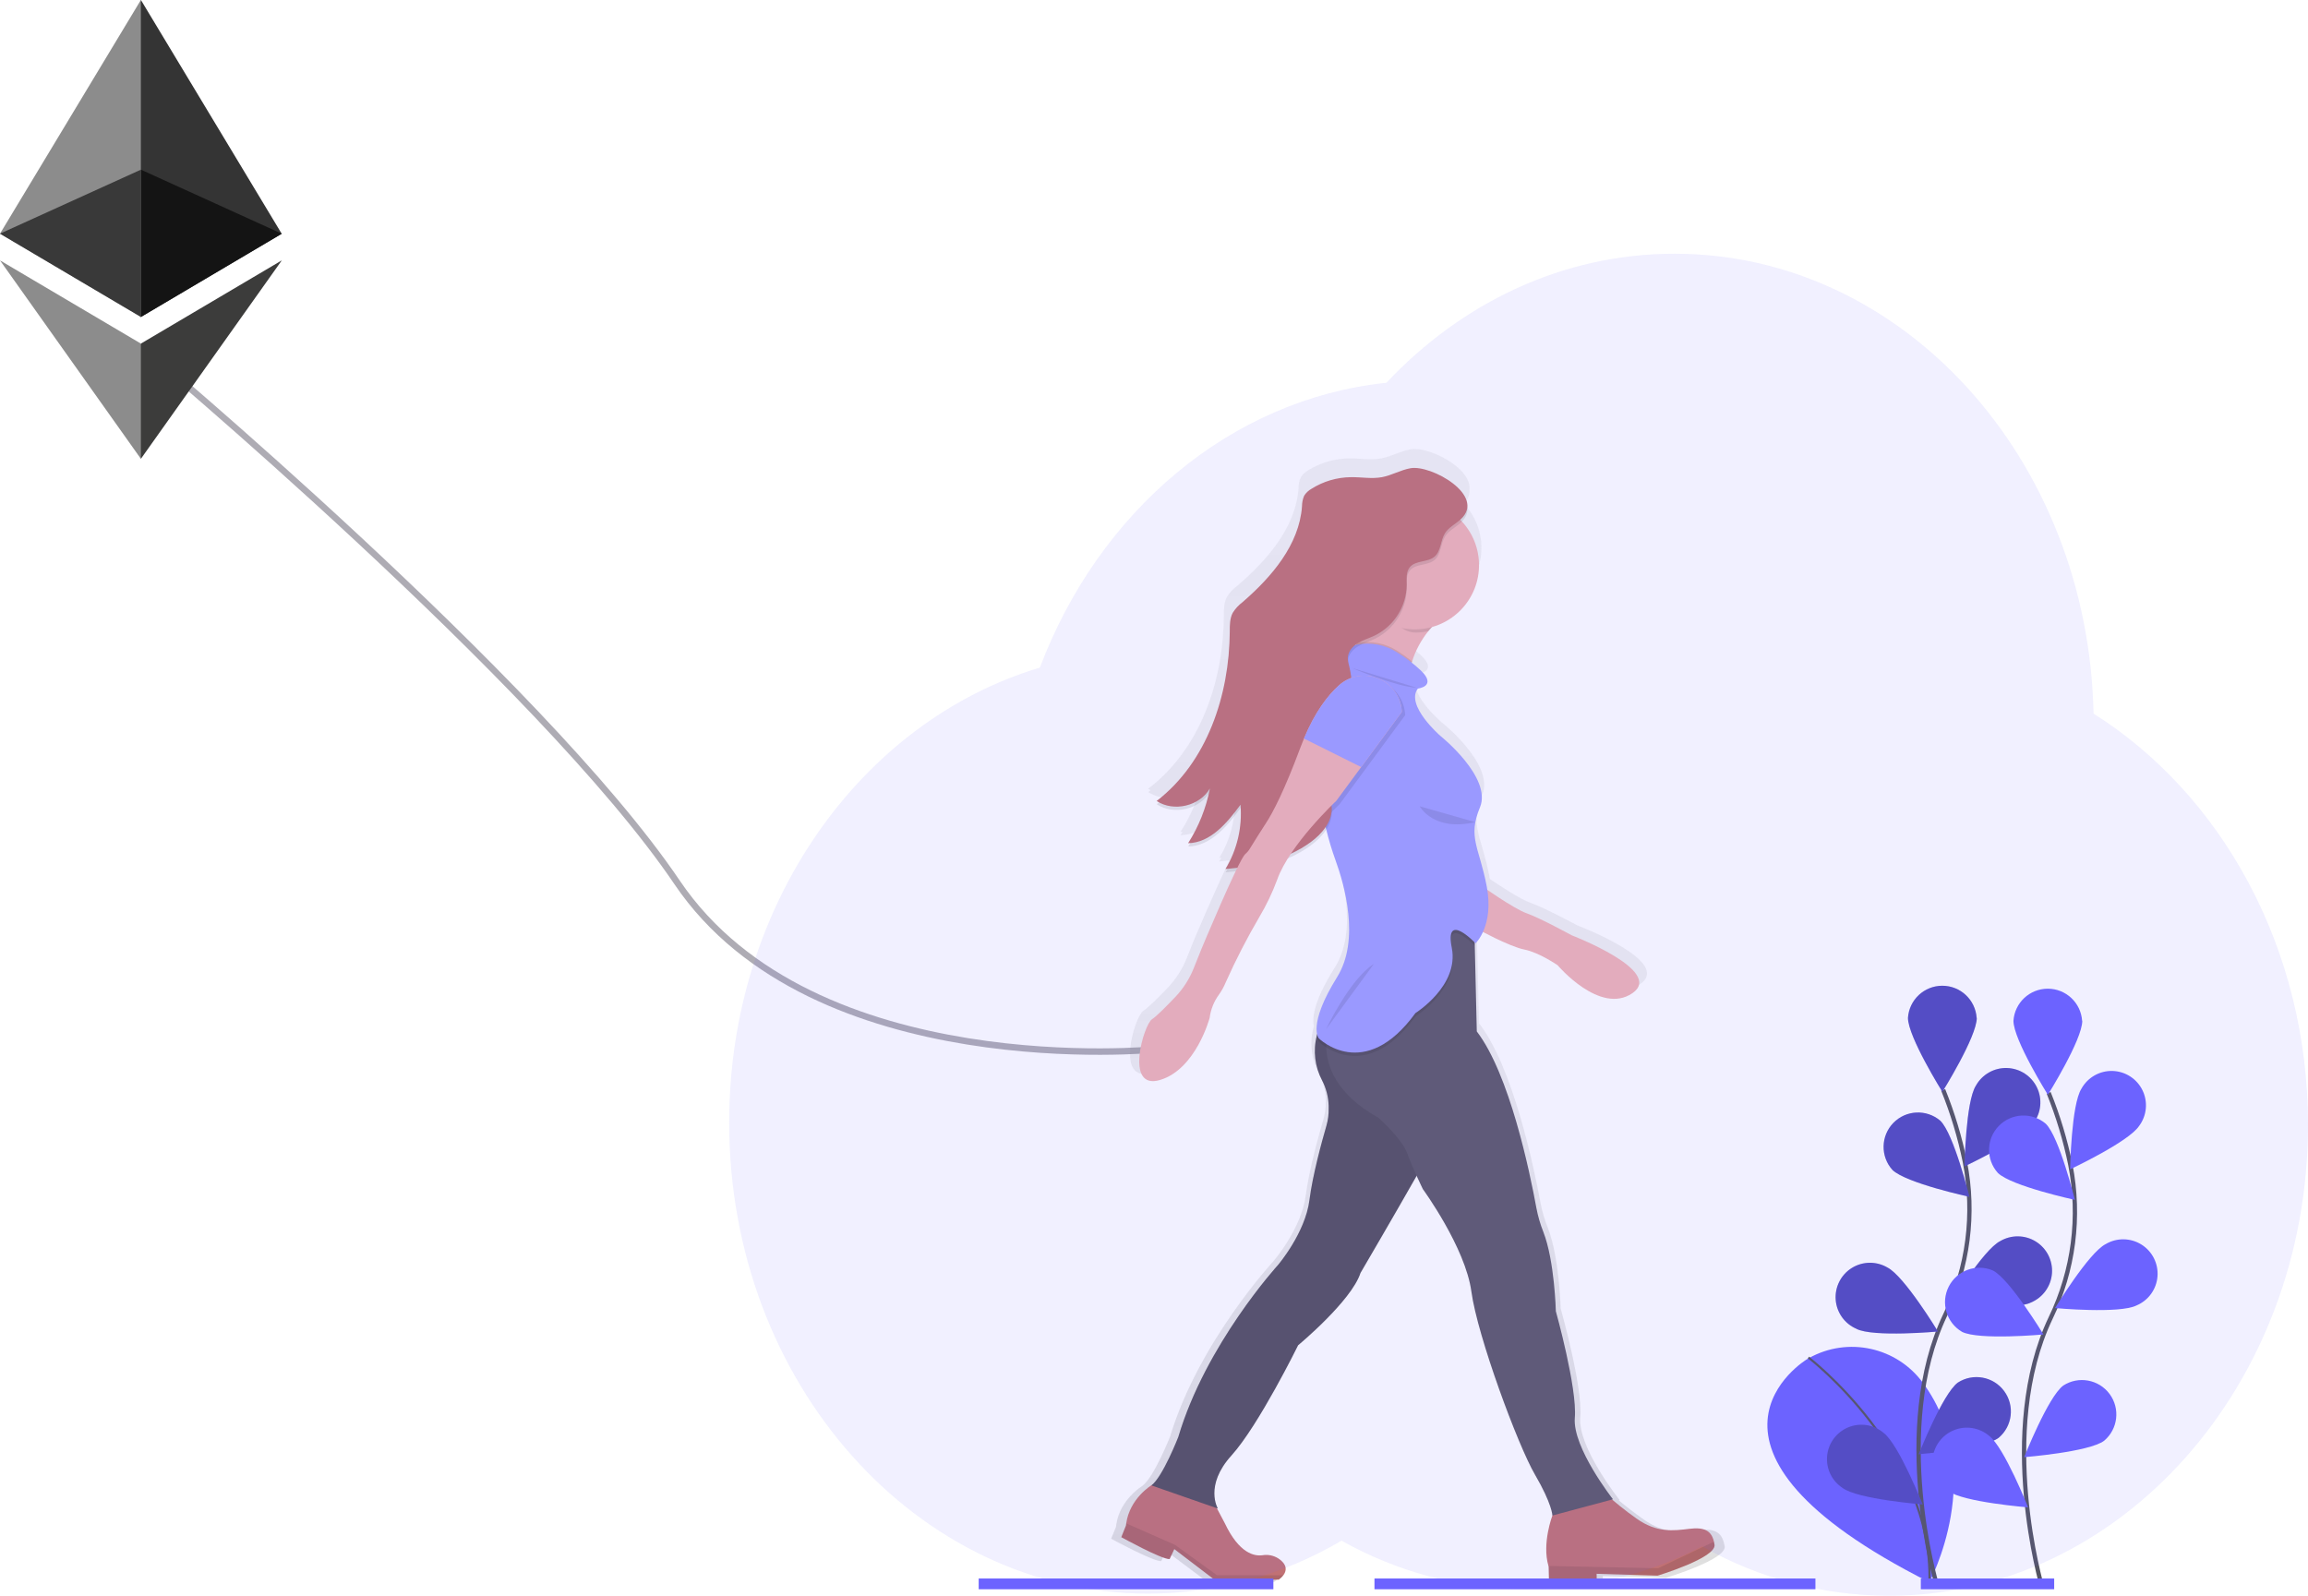
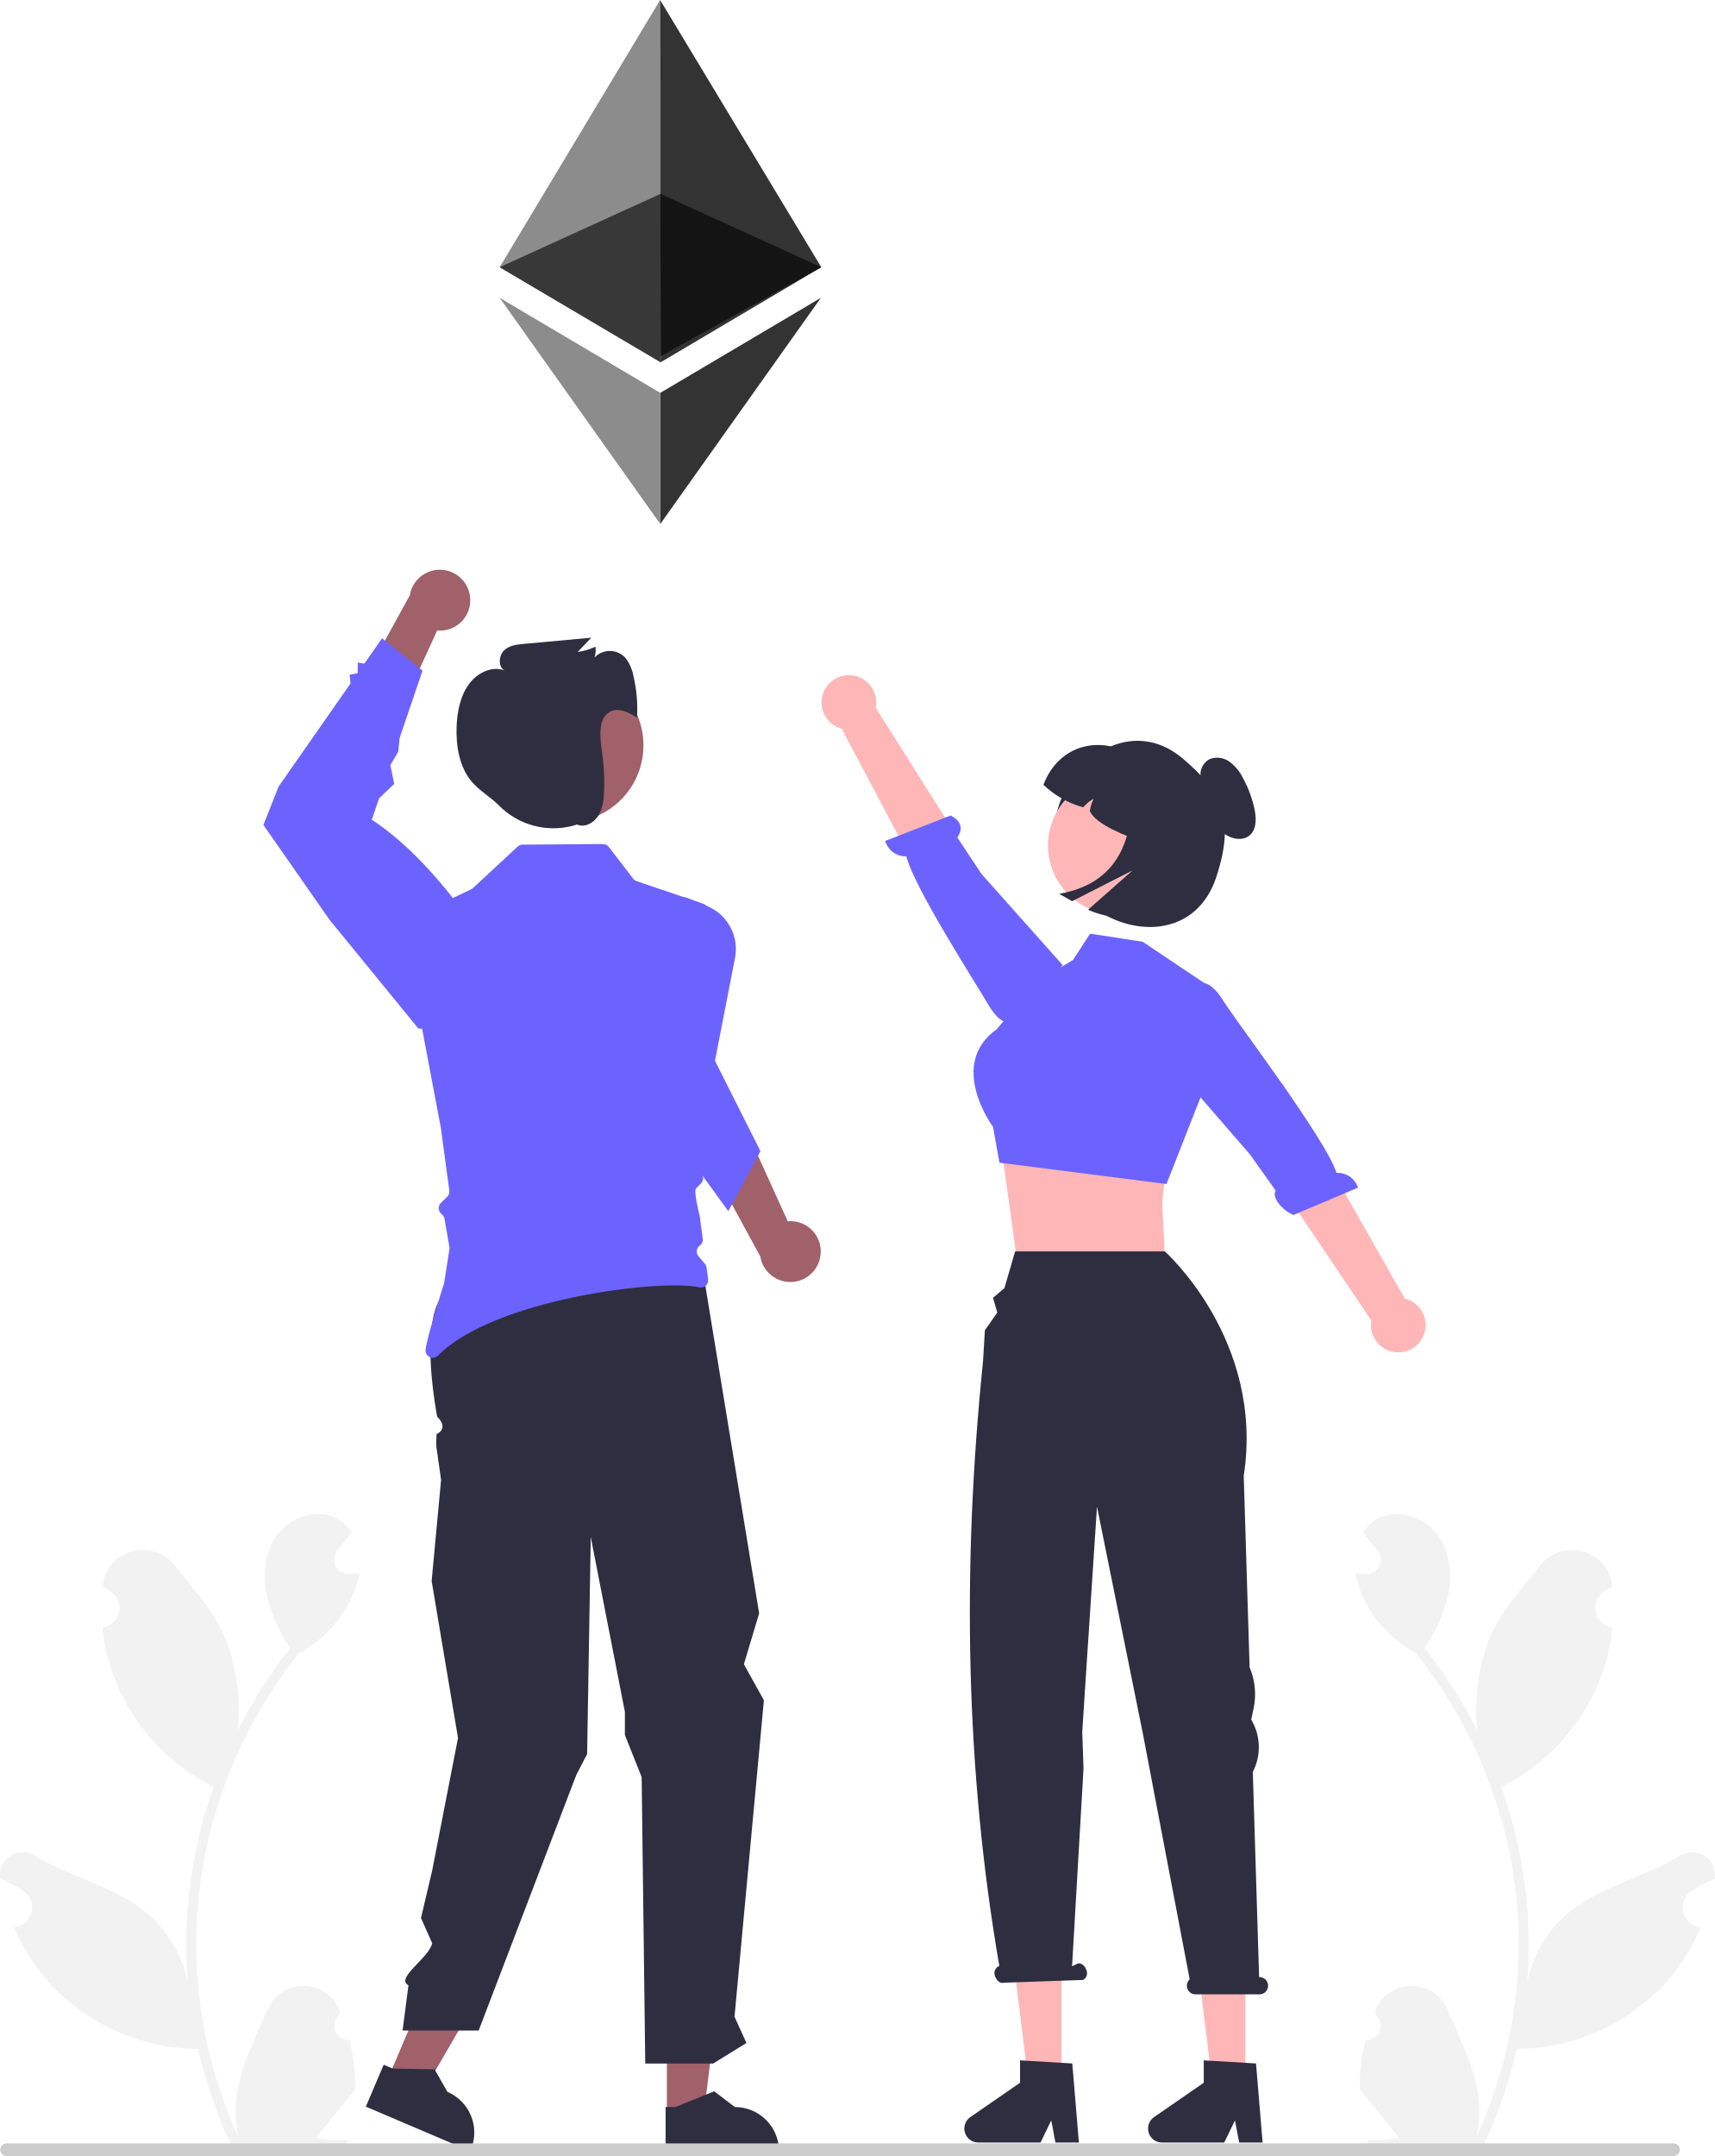
- <svg xmlns="http://www.w3.org/2000/svg" id="b1dfe96f-fe37-4185-8264-ce8c2a4cb4b9" data-name="Layer 1" width="1073" height="741.95" viewBox="0 0 1073 741.95">
-   <defs>
-     <linearGradient id="81c36db9-452d-475d-884d-b278af2ef6e6" x1="717.06" y1="814.6" x2="717.06" y2="285.55" gradientTransform="translate(-12.74 19.35) rotate(-1.34)" gradientUnits="userSpaceOnUse">
-       <stop offset="0" stop-color="gray" stop-opacity="0.25" />
-       <stop offset="0.54" stop-color="gray" stop-opacity="0.12" />
-       <stop offset="1" stop-color="gray" stop-opacity="0.1" />
-     </linearGradient>
-   </defs>
-   <path d="M129.5,240.48S315.09,395.75,378.29,489.31,601,566.95,601,566.95" transform="translate(-63.5 -79.02)" fill="none" stroke="#5d596a" stroke-miterlimit="10" stroke-width="3" opacity="0.5" />
-   <path d="M865,796.59c-1.21-5.16-4.51-7-11.78-6.12-7.9,1-15.79,1.93-25.45-4.87-5.12-3.6-9.1-6.78-11.73-9l.43-.11S796.9,752,798.15,737.9s-9.1-50.52-9.1-50.52-.56-23.79-6-37.6a60.66,60.66,0,0,1-3.3-11.21c-3.22-17.42-12.92-63.47-28.64-83.77l-1-40.59,0-1.56.41.41a18.49,18.49,0,0,0,3.5-5.36c4.61,2.37,14.55,7.28,19.93,8.33,7.16,1.39,16,7.43,16,7.43s20.35,23.72,35.94,13.21-29.15-27.42-29.15-27.42-15.24-8.23-21.62-10.42c-4.52-1.55-13.91-7.68-19-11.13q-.13-.83-.3-1.69c-2.94-15.22-7.24-21-5.46-30.39a34.56,34.56,0,0,1,2.21-7c6-14.19-19-33.9-19-33.9s-17-14.43-10.82-22.38c0,0,9.48-1,1.38-8.62-1.39-1.31-2.83-2.52-4.26-3.64.06-.21.12-.41.19-.62a44,44,0,0,1,7.78-14.3c.54-.67,1.12-1.33,1.73-2a30.53,30.53,0,0,0,22.67-30.06,30.06,30.06,0,0,0-8.18-19.92,8,8,0,0,0,2.6-6.82c.82-9.9-19.05-19.9-27.35-18.44-4.73.83-9,3.38-13.74,4.25-4.91.9-10-.08-15,0a36.48,36.48,0,0,0-18.89,5.52A9.62,9.62,0,0,0,668.2,301a12.52,12.52,0,0,0-1,5.14c-1.4,18.21-14.58,33.36-28.58,45.33a18.9,18.9,0,0,0-4.74,5.15c-1.42,2.68-1.39,5.85-1.41,8.87-.22,30.18-10.92,61.88-35.2,80.28.38.24.76.47,1.16.68-.37.29-.74.6-1.12.88,7.89,5.13,19.75,2.63,25-5a73.9,73.9,0,0,1-10,23.49l1-.05c-.33.54-.65,1.08-1,1.61,10.82-.23,18.79-9.66,25.2-18.26.07.83.12,1.67.15,2.5A50.39,50.39,0,0,1,630.33,478l1-.09q-.47.84-1,1.66,2.39-.2,4.78-.49c-6.38,13-16.39,36.7-16.39,36.7L615,525a42.37,42.37,0,0,1-8.63,13.31c-4.05,4.23-9.16,9.37-11.35,10.74-3.9,2.43-13.46,33.88,3.84,28.79s23.86-29.44,23.86-29.44a23.59,23.59,0,0,1,4.49-11,29.5,29.5,0,0,0,3.28-5.89,314.81,314.81,0,0,1,16.11-30.85,107.61,107.61,0,0,0,8.63-17.78,52.4,52.4,0,0,1,5.09-10,56.25,56.25,0,0,0,11-6.13,29.33,29.33,0,0,0,7.43-7.5,141.18,141.18,0,0,0,4.47,14.53c4.2,11.36,11.87,37.66.76,55.25-10.19,16.14-10.41,23.95-9.65,27.17,0,.17-.1.34-.15.52a29.21,29.21,0,0,0,2.55,21.42,27.47,27.47,0,0,1,3.13,11.91l0,1.19a26.63,26.63,0,0,1-1.08,8.14c-2.17,7.36-6.69,23.58-8.2,35.33-2,15.66-15.11,30.79-15.11,30.79s-34.75,37.5-48,81.52c0,0-7.47,18.91-12.92,22.94,0,0-10.37,6.17-12.1,18,0,.32-.09.64-.12,1l-2.25,5.52S599.4,805,603.36,804.9l2.26-4.74,20.15,15.14,30.07-.7a9.49,9.49,0,0,0,2.17-2c1.44-1.88,2.29-4.82-2.27-7.88a10.93,10.93,0,0,0-7.66-1.61c-3.87.57-11.27-.72-18.2-15.19l-3.82-7.12.49.17s-6.59-10.77,6.54-25.13,32-52.26,32-52.26,25.64-20.89,30.08-34.27c0,0,17.1-28.87,27-46,1.65,3.58,3,6.29,3,6.29s20.44,27.62,23.31,48.63S770.74,751,779,764.88s8.37,19.32,8.37,19.32-5.12,13.12-1.91,23.9l.1.34.15,6.24,23,.24-.07-3.12,29.32.87s28.31-8.47,27.37-14.69Q865.16,797.25,865,796.59Z" transform="translate(-63.5 -79.02)" fill="url(#81c36db9-452d-475d-884d-b278af2ef6e6)" />
-   <path d="M737.08,363.61a46,46,0,0,0-9.56,8.9,43.36,43.36,0,0,0-7.52,14,38.63,38.63,0,0,0-2,12.74l-14.85-12.67-19,4.28A60,60,0,0,0,694.32,378a64.36,64.36,0,0,0,6-13.47,49.88,49.88,0,0,0,2.09-9.34S757.43,349.35,737.08,363.61Z" transform="translate(-63.5 -79.02)" fill="#efb4b6" />
-   <path d="M660.12,811.48a9.22,9.22,0,0,1-2.1,2l-29.09.68L609.44,799.3l-2.19,4.65c-3.83.09-22.45-10.2-22.45-10.2l2.17-5.41c0-.32.07-.64.12-1,1.67-11.66,11.7-17.7,11.7-17.7l3.79-1.62,23.11,5.59,7.21,13.62c6.71,14.2,13.86,15.47,17.61,14.91a10.45,10.45,0,0,1,7.41,1.58C662.34,806.75,661.51,809.64,660.12,811.48Z" transform="translate(-63.5 -79.02)" fill="#c17174" />
-   <path d="M860.59,797.24c.91,6.11-26.47,14.41-26.47,14.41l-28.36-.87.07,3.06-22.21-.25-.14-6.12-.1-.33c-3.1-10.58,1.84-23.45,1.84-23.45l2.21-3.88,22.05-6.64a148.35,148.35,0,0,0,14.83,11.91c9.35,6.67,17,5.73,24.62,4.78,7-.87,10.23.95,11.4,6Q860.48,796.52,860.59,797.24Z" transform="translate(-63.5 -79.02)" fill="#c17174" />
-   <path d="M728.41,614.24c-.73,1.56-3.13,5.89-6.32,11.52C712.57,642.58,696,670.9,696,670.9,691.75,684,667,704.52,667,704.52s-18.27,37.19-31,51.27-6.31,24.65-6.31,24.65l-30.89-10.76c5.27-4,12.49-22.5,12.49-22.5,12.77-43.19,46.37-80,46.37-80s12.67-14.85,14.61-30.21c1.45-11.53,5.82-27.44,7.92-34.66a26.48,26.48,0,0,0,1-8l0-1.17a27.27,27.27,0,0,0-3-11.68,29,29,0,0,1-2.48-21,24.18,24.18,0,0,1,3-7.1l7.55-2.2L713,543.38s1.65,5.81,3.88,14.12C722.05,576.89,730.45,609.9,728.41,614.24Z" transform="translate(-63.5 -79.02)" fill="#5d596a" />
-   <path d="M728.41,614.24c-.73,1.56-3.13,5.89-6.32,11.52C712.57,642.58,696,670.9,696,670.9,691.75,684,667,704.52,667,704.52s-18.27,37.19-31,51.27-6.31,24.65-6.31,24.65l-30.89-10.76c5.27-4,12.49-22.5,12.49-22.5,12.77-43.19,46.37-80,46.37-80s12.67-14.85,14.61-30.21c1.45-11.53,5.82-27.44,7.92-34.66a26.48,26.48,0,0,0,1-8l0-1.17a27.27,27.27,0,0,0-3-11.68,29,29,0,0,1-2.48-21,24.18,24.18,0,0,1,3-7.1l7.55-2.2L713,543.38s1.65,5.81,3.88,14.12C722.05,576.89,730.45,609.9,728.41,614.24Z" transform="translate(-63.5 -79.02)" opacity="0.1" />
-   <path d="M813.38,776.14l-28.16,7.55s-.13-5.36-8.1-19-26.78-64.47-29.56-85.08S725,631.93,725,631.93s-1.3-2.66-2.9-6.17c-1.48-3.25-3.2-7.22-4.38-10.5-2.46-6.83-13.41-16.53-13.41-16.53-20-11.12-24-24.43-24.23-32.76a23.54,23.54,0,0,1,1.07-8.05l5.14-6.74L696,538.42l32.87-35.23,20,4.13,1.2,51.28c15.21,19.92,24.61,65.1,27.73,82.2a60.2,60.2,0,0,0,3.2,11c5.27,13.55,5.82,36.89,5.82,36.89s10,35.76,8.82,49.57S813.38,776.14,813.38,776.14Z" transform="translate(-63.5 -79.02)" fill="#5d596a" />
-   <path d="M751.54,490.4s15.58,11.12,21.75,13.28,20.92,10.23,20.92,10.23,43.28,16.6,28.2,26.91-34.77-13-34.77-13-8.56-5.93-15.49-7.3-21.66-9.45-21.66-9.45Z" transform="translate(-63.5 -79.02)" fill="#efb4b6" />
-   <path d="M737.08,363.61a46,46,0,0,0-9.56,8.9,30,30,0,0,1-5.53.64c-8.42.2-12.78-9-18.34-14.5,1.75-5.56-1.23-3.42-1.23-3.42S757.43,349.35,737.08,363.61Z" transform="translate(-63.5 -79.02)" opacity="0.1" />
-   <circle cx="721.26" cy="341.77" r="29.86" transform="translate(-71.31 -62.04) rotate(-1.34)" fill="#efb4b6" />
-   <path d="M718,399.29l-14.85-12.67-19,4.28A60,60,0,0,0,694.32,378l.13,0a25.56,25.56,0,0,1,18.49,3.53,75.69,75.69,0,0,1,7.06,5A38.63,38.63,0,0,0,718,399.29Z" transform="translate(-63.5 -79.02)" opacity="0.1" />
-   <path d="M748.87,507.31l.27,11.45c-2.31-2.31-13.79-13.22-10.66,2.58,3.47,17.53-16.9,30.26-16.9,30.26a73,73,0,0,1-4.74,5.89C700.68,575.4,686.36,570,680.07,566a21.75,21.75,0,0,1-3.4-2.59,5.43,5.43,0,0,1-1-2.9,24.18,24.18,0,0,1,3-7.1l7.55-2.2L696,538.42l32.87-35.23Z" transform="translate(-63.5 -79.02)" opacity="0.1" />
-   <path d="M749.5,517.63s-14.53-15.36-11.05,2.17-16.9,30.26-16.9,30.26c-23.74,32.72-44.91,11.77-44.91,11.77s-5.5-6,8.52-28.54c10.74-17.26,3.32-43.06-.75-54.21A140.5,140.5,0,0,1,680,464.38l-1-4L676.68,451a100.58,100.58,0,0,1-2.5-33.43,95.92,95.92,0,0,1,4.66-22c1.54-4.56,3.27-8.48,5.13-10.82a17.37,17.37,0,0,1,10.49-6A25.52,25.52,0,0,1,713,382.32a69.39,69.39,0,0,1,11,8.4c7.83,7.47-1.33,8.46-1.33,8.46-5.94,7.8,10.47,22,10.47,22s24.19,19.34,18.39,33.27-.33,18.39,3.16,36.69S749.5,517.63,749.5,517.63Z" transform="translate(-63.5 -79.02)" fill="#9f9eff" />
-   <path d="M719.28,298.26c-4.58.82-8.72,3.31-13.29,4.16-4.75.88-9.63-.08-14.47,0a34.9,34.9,0,0,0-18.27,5.41,9.35,9.35,0,0,0-3.4,3.22,12.43,12.43,0,0,0-1,5c-1.35,17.87-14.09,32.73-27.63,44.46a18.43,18.43,0,0,0-4.59,5c-1.38,2.63-1.34,5.74-1.36,8.71-.2,29.61-10.54,60.71-34,78.76,7.92,5.23,20,2.39,24.76-5.82a73,73,0,0,1-10.14,25.46c10.46-.22,18.17-9.48,24.37-17.91a49.89,49.89,0,0,1-7,29.92c14-1.21,28.3-4.23,39.62-12.51,5.18-3.79,9.89-9.31,9.78-15.73-.06-3.68-1.7-7.11-2.87-10.6-3.05-9.08-2.32-20.53,5.23-26.42a28.52,28.52,0,0,0,4-3.16c1.73-1.94,2.34-4.61,2.69-7.19a51.33,51.33,0,0,0-.94-18.82,13.85,13.85,0,0,1-.61-4c.17-2.83,2.3-5.2,4.72-6.66s5.18-2.26,7.75-3.47a26.58,26.58,0,0,0,14.89-23.5c0-2.87-.38-6.07,1.44-8.28,2.69-3.28,8.28-2.16,11.5-4.91,3.05-2.61,2.71-7.47,4.84-10.88,1.75-2.8,5-4.29,7.37-6.54C754.57,311,728.89,296.55,719.28,298.26Z" transform="translate(-63.5 -79.02)" opacity="0.1" />
-   <path d="M716.76,411.38v.19L697.9,437.18l-11.56,15.69s-3.15,3-7.36,7.51L676.68,451a100.58,100.58,0,0,1-2.5-33.43c4.37-8.72,9.07-14.56,13.47-18.49A17.51,17.51,0,0,1,716.76,411.38Z" transform="translate(-63.5 -79.02)" opacity="0.1" />
-   <path d="M719.24,296.73c-4.58.82-8.72,3.31-13.29,4.16-4.75.88-9.63-.08-14.47,0a34.9,34.9,0,0,0-18.27,5.41,9.35,9.35,0,0,0-3.4,3.22,12.43,12.43,0,0,0-1,5c-1.35,17.87-14.09,32.73-27.63,44.46a18.43,18.43,0,0,0-4.59,5c-1.38,2.63-1.34,5.74-1.36,8.71-.2,29.61-10.54,60.71-34,78.76,7.92,5.23,20,2.39,24.76-5.82a73,73,0,0,1-10.14,25.46c10.46-.22,18.17-9.48,24.37-17.91a49.89,49.89,0,0,1-7,29.92c14-1.21,28.3-4.23,39.62-12.51,5.18-3.79,9.89-9.31,9.78-15.73-.06-3.68-1.7-7.11-2.87-10.6-3.05-9.08-2.32-20.53,5.23-26.42a28.52,28.52,0,0,0,4-3.16c1.73-1.94,2.34-4.61,2.69-7.19a51.33,51.33,0,0,0-.94-18.82,13.85,13.85,0,0,1-.61-4c.17-2.83,2.3-5.2,4.72-6.66s5.18-2.26,7.75-3.47a26.58,26.58,0,0,0,14.89-23.5c0-2.87-.38-6.07,1.44-8.28,2.69-3.28,8.28-2.16,11.5-4.91,3.05-2.61,2.71-7.47,4.84-10.88,1.75-2.8,5-4.29,7.37-6.54C754.53,309.43,728.85,295,719.24,296.73Z" transform="translate(-63.5 -79.02)" fill="#c17174" />
-   <path d="M715.19,409.88v.19l-18.87,25.61-11.56,15.69S663,471.8,657.29,488a106.16,106.16,0,0,1-8.34,17.44,310.22,310.22,0,0,0-15.57,30.26,29,29,0,0,1-3.17,5.77,23.34,23.34,0,0,0-4.34,10.82s-6.33,23.89-23.06,28.88-7.5-25.86-3.73-28.25c2.12-1.34,7.06-6.38,11-10.53a41.6,41.6,0,0,0,8.34-13.06l3.65-9.11s17.4-41.76,20.41-44.13a10.2,10.2,0,0,0,2.2-2.66c2.41-3.93,4.86-7.83,7.38-11.69,3.31-5.05,8.55-15.15,16.06-35.27.53-1.41,1.06-2.77,1.61-4.07,5.13-12.32,11-20,16.37-24.82A17.51,17.51,0,0,1,715.19,409.88Z" transform="translate(-63.5 -79.02)" fill="#efb4b6" />
-   <path d="M715.19,409.88v.19l-18.87,25.61-26.62-13.26c5.13-12.32,11-20,16.37-24.82A17.51,17.51,0,0,1,715.19,409.88Z" transform="translate(-63.5 -79.02)" fill="#9f9eff" />
-   <path d="M691.83,389.54s20.41,8.74,30.38,9.27" transform="translate(-63.5 -79.02)" opacity="0.1" />
-   <path d="M860.59,797.24c.91,6.11-26.47,14.41-26.47,14.41l-28.36-.87.07,3.06-22.21-.25-.14-6.12-.1-.33,51,1.06,25.9-12.32Q860.48,796.52,860.59,797.24Z" transform="translate(-63.5 -79.02)" opacity="0.1" />
-   <path d="M660.12,811.48a9.22,9.22,0,0,1-2.1,2l-29.09.68L609.44,799.3l-2.19,4.65c-3.83.09-22.45-10.2-22.45-10.2l2.17-5.41c0-.32.07-.64.12-1l22.69,10,19.48,14.09Z" transform="translate(-63.5 -79.02)" opacity="0.1" />
-   <path d="M680,557.56s10.94-23.23,22.26-30.39" transform="translate(-63.5 -79.02)" opacity="0.1" />
-   <path d="M723.5,453.91s6.41,11.95,25.83,7.36" transform="translate(-63.5 -79.02)" opacity="0.1" />
-   <path d="M903.48,711.08s-67.63,40.8,57,103.62c0,0,27.46-51-2.9-92.57a40.94,40.94,0,0,0-53.12-11.64Z" transform="translate(-63.5 -79.02)" fill="#6c63ff" />
-   <path d="M904.26,710.22s57.88,44.28,56.25,104.48" transform="translate(-63.5 -79.02)" fill="none" stroke="#535461" stroke-miterlimit="10" />
-   <path d="M963.79,815.44s-21.19-72,4-124.91a113.65,113.65,0,0,0,9.19-71.3,191.13,191.13,0,0,0-10.09-33.46" transform="translate(-63.5 -79.02)" fill="none" stroke="#535461" stroke-miterlimit="10" stroke-width="2" />
-   <path d="M982.52,552.3c0,8.82-16,34.39-16,34.39s-16-25.57-16-34.39a16,16,0,0,1,31.93,0Z" transform="translate(-63.5 -79.02)" fill="#6c63ff" />
-   <path d="M1008.91,601.15c-4.79,7.4-32.09,20.19-32.09,20.19s.5-30.14,5.29-37.54a16,16,0,1,1,26.8,17.36Z" transform="translate(-63.5 -79.02)" fill="#6c63ff" />
-   <path d="M1007.76,684.61c-7.87,4-37.89,1.23-37.89,1.23s15.64-25.77,23.52-29.74a16,16,0,1,1,14.38,28.51Z" transform="translate(-63.5 -79.02)" fill="#6c63ff" />
-   <path d="M992.67,747.57c-7.09,5.24-37.14,7.61-37.14,7.61s11.06-28,18.15-33.29a16,16,0,0,1,19,25.67Z" transform="translate(-63.5 -79.02)" fill="#6c63ff" />
-   <path d="M943.3,623c6.32,6.14,35.79,12.51,35.79,12.51s-7.22-29.27-13.54-35.41A16,16,0,0,0,943.3,623Z" transform="translate(-63.5 -79.02)" fill="#6c63ff" />
-   <path d="M926.58,696.9c7.87,4,37.89,1.23,37.89,1.23S948.83,672.35,941,668.38a16,16,0,1,0-14.38,28.51Z" transform="translate(-63.5 -79.02)" fill="#6c63ff" />
-   <path d="M920.18,770.91c7.09,5.24,37.14,7.61,37.14,7.61s-11.06-28-18.15-33.29a16,16,0,1,0-19,25.67Z" transform="translate(-63.5 -79.02)" fill="#6c63ff" />
-   <path d="M982.52,552.3c0,8.82-16,34.39-16,34.39s-16-25.57-16-34.39a16,16,0,0,1,31.93,0Z" transform="translate(-63.5 -79.02)" opacity="0.25" />
-   <path d="M1008.91,601.15c-4.79,7.4-32.09,20.19-32.09,20.19s.5-30.14,5.29-37.54a16,16,0,1,1,26.8,17.36Z" transform="translate(-63.5 -79.02)" opacity="0.25" />
-   <path d="M1007.76,684.61c-7.87,4-37.89,1.23-37.89,1.23s15.64-25.77,23.52-29.74a16,16,0,1,1,14.38,28.51Z" transform="translate(-63.5 -79.02)" opacity="0.25" />
-   <path d="M992.67,747.57c-7.09,5.24-37.14,7.61-37.14,7.61s11.06-28,18.15-33.29a16,16,0,0,1,19,25.67Z" transform="translate(-63.5 -79.02)" opacity="0.25" />
-   <path d="M943.3,623c6.32,6.14,35.79,12.51,35.79,12.51s-7.22-29.27-13.54-35.41A16,16,0,0,0,943.3,623Z" transform="translate(-63.5 -79.02)" opacity="0.25" />
-   <path d="M926.58,696.9c7.87,4,37.89,1.23,37.89,1.23S948.83,672.35,941,668.38a16,16,0,1,0-14.38,28.51Z" transform="translate(-63.5 -79.02)" opacity="0.25" />
-   <path d="M920.18,770.91c7.09,5.24,37.14,7.61,37.14,7.61s-11.06-28-18.15-33.29a16,16,0,1,0-19,25.67Z" transform="translate(-63.5 -79.02)" opacity="0.25" />
-   <path d="M1012.83,816.81s-21.19-72,4-124.91a113.65,113.65,0,0,0,9.19-71.3,191.13,191.13,0,0,0-10.09-33.46" transform="translate(-63.5 -79.02)" fill="none" stroke="#535461" stroke-miterlimit="10" stroke-width="2" />
-   <path d="M1031.56,553.67c0,8.82-16,34.39-16,34.39s-16-25.57-16-34.39a16,16,0,0,1,31.93,0Z" transform="translate(-63.5 -79.02)" fill="#6c63ff" />
-   <path d="M1058,602.52c-4.79,7.4-32.09,20.19-32.09,20.19s.5-30.14,5.29-37.54a16,16,0,1,1,26.8,17.36Z" transform="translate(-63.5 -79.02)" fill="#6c63ff" />
-   <path d="M1056.8,686c-7.87,4-37.89,1.23-37.89,1.23s15.64-25.77,23.52-29.74A16,16,0,1,1,1056.8,686Z" transform="translate(-63.5 -79.02)" fill="#6c63ff" />
-   <path d="M1041.7,748.94c-7.09,5.24-37.14,7.61-37.14,7.61s11.06-28,18.15-33.29a16,16,0,0,1,19,25.67Z" transform="translate(-63.5 -79.02)" fill="#6c63ff" />
-   <path d="M992.33,624.41c6.32,6.14,35.79,12.51,35.79,12.51s-7.22-29.27-13.54-35.41a16,16,0,0,0-22.25,22.9Z" transform="translate(-63.5 -79.02)" fill="#6c63ff" />
-   <path d="M975.62,698.27c7.87,4,37.89,1.23,37.89,1.23S997.87,673.72,990,669.75a16,16,0,0,0-14.38,28.51Z" transform="translate(-63.5 -79.02)" fill="#6c63ff" />
-   <path d="M969.22,772.28c7.09,5.24,37.14,7.61,37.14,7.61s-11.06-28-18.15-33.29a16,16,0,1,0-19,25.67Z" transform="translate(-63.5 -79.02)" fill="#6c63ff" />
-   <rect x="455" y="733.95" width="137" height="5" fill="#6c63ff" />
-   <rect x="639" y="733.95" width="205" height="5" fill="#6c63ff" />
-   <rect x="893" y="733.95" width="62" height="5" fill="#6c63ff" />
-   <path d="M129,79l-1.43,4.86V225l1.43,1.43,65.48-38.71Z" transform="translate(-63.5 -79.02)" fill="#343434" />
-   <path d="M129,79,63.5,187.67,129,226.38V79Z" transform="translate(-63.5 -79.02)" fill="#8c8c8c" />
-   <path d="M129,238.78l-.81,1V290l.81,2.35,65.52-92.27Z" transform="translate(-63.5 -79.02)" fill="#3c3c3b" />
-   <path d="M129,292.36V238.78L63.5,200.09Z" transform="translate(-63.5 -79.02)" fill="#8c8c8c" />
-   <path d="M129,226.38l65.48-38.7L129,157.91Z" transform="translate(-63.5 -79.02)" fill="#141414" />
-   <path d="M63.5,187.67,129,226.38V157.91Z" transform="translate(-63.5 -79.02)" fill="#393939" />
-   <path d="M1036.8,410.83C1034.36,292.26,948.09,197,842,197c-51.89,0-99,22.8-133.95,60-72.65,7.6-133.73,60-161.11,132.44C463.77,414.35,402.5,499.61,402.5,601c0,121,87.23,219,194.84,219a177,177,0,0,0,89.84-24.63A175.87,175.87,0,0,0,854.8,798,176.76,176.76,0,0,0,941.66,821c107.61,0,194.84-98,194.84-219C1136.5,519.86,1096.29,448.32,1036.8,410.83Z" transform="translate(-63.5 -79.02)" fill="#6c63ff" opacity="0.1" />
+ <svg xmlns="http://www.w3.org/2000/svg" id="b34fe6c0-25f9-4dad-8ada-d6e22c50279b" data-name="Layer 1" width="423.876" height="532.804" viewBox="0 0 423.876 532.804">
+   <path d="M474.453,687.758a3.613,3.613,0,0,1-2.619-6.263c.091-.362.156-.622.248-.984q-.049-.118-.098-.236a9.703,9.703,0,0,0-17.898.067c-2.927,7.051-6.654,14.113-7.572,21.568a28.705,28.705,0,0,0,.504,9.872A115.086,115.086,0,0,1,436.548,663.983a111.08,111.08,0,0,1,.689-12.392q.571-5.06,1.584-10.047a116.419,116.419,0,0,1,23.087-49.342,30.983,30.983,0,0,0,12.886-13.369,23.633,23.633,0,0,0,2.149-6.458c-.627.082-1.265.134-1.892.175-.195.01-.401.021-.597.031l-.074.003a3.58,3.58,0,0,1-2.94-5.832q.406-.5.813-.999c.411-.514.833-1.018,1.244-1.532a1.782,1.782,0,0,0,.134-.154c.473-.586.946-1.162,1.419-1.748a10.352,10.352,0,0,0-3.394-3.28c-4.741-2.777-11.281-.854-14.706,3.435-3.435,4.288-4.083,10.304-2.89,15.662a41.485,41.485,0,0,0,5.738,12.793c-.257.329-.525.648-.782.977a117.171,117.171,0,0,0-12.23,19.375,48.709,48.709,0,0,0-2.908-22.624c-2.783-6.715-8.001-12.37-12.595-18.175-5.519-6.973-16.835-3.93-17.807,4.909q-.014.128-.028.257,1.024.577,2.004,1.226a4.901,4.901,0,0,1-1.976,8.919l-.1.015a48.767,48.767,0,0,0,1.285,7.291,50.21,50.21,0,0,0,25,31.468c.401.206.792.411,1.193.607a119.597,119.597,0,0,0-6.438,30.296,113.434,113.434,0,0,0,.082,18.315l-.031-.216a29.974,29.974,0,0,0-10.232-17.308c-7.874-6.469-18.999-8.851-27.494-14.05a5.625,5.625,0,0,0-8.616,5.473q.017.114.035.227a32.925,32.925,0,0,1,3.692,1.779q1.024.578,2.004,1.226a4.901,4.901,0,0,1-1.976,8.919l-.1.015c-.072.01-.134.021-.206.031a48.808,48.808,0,0,0,8.978,14.058A50.254,50.254,0,0,0,437,689.929h.01a119.563,119.563,0,0,0,8.032,23.447h28.692c.103-.319.195-.648.288-.967a32.599,32.599,0,0,1-7.939-.473c2.129-2.612,4.257-5.245,6.386-7.857a1.781,1.781,0,0,0,.134-.154c1.08-1.337,2.17-2.663,3.25-4l.001-.002a47.75,47.75,0,0,0-1.399-12.164Z" transform="translate(-388.0619 -183.5979)" fill="#f2f2f2" />
+   <path d="M725.547,687.758a3.613,3.613,0,0,0,2.619-6.263c-.091-.362-.156-.622-.248-.984q.049-.118.098-.236a9.703,9.703,0,0,1,17.898.067c2.927,7.051,6.654,14.113,7.572,21.568a28.705,28.705,0,0,1-.504,9.872A115.086,115.086,0,0,0,763.452,663.983a111.08,111.08,0,0,0-.689-12.392q-.571-5.06-1.584-10.047a116.419,116.419,0,0,0-23.087-49.342,30.983,30.983,0,0,1-12.886-13.369,23.633,23.633,0,0,1-2.149-6.458c.627.082,1.265.134,1.892.175.195.01.401.021.597.031l.074.003a3.58,3.58,0,0,0,2.94-5.832q-.406-.5-.813-.999c-.411-.514-.833-1.018-1.244-1.532a1.782,1.782,0,0,1-.134-.154c-.473-.586-.946-1.162-1.419-1.748a10.352,10.352,0,0,1,3.394-3.28c4.741-2.777,11.281-.854,14.706,3.435,3.435,4.288,4.083,10.304,2.89,15.662a41.485,41.485,0,0,1-5.738,12.793c.257.329.525.648.782.977a117.171,117.171,0,0,1,12.23,19.375,48.709,48.709,0,0,1,2.908-22.624c2.783-6.715,8.001-12.37,12.595-18.175,5.519-6.973,16.835-3.93,17.807,4.909q.014.128.028.257-1.024.577-2.004,1.226a4.901,4.901,0,0,0,1.976,8.919l.1.015a48.767,48.767,0,0,1-1.285,7.291,50.21,50.21,0,0,1-25,31.468c-.401.206-.792.411-1.193.607a119.597,119.597,0,0,1,6.438,30.296,113.434,113.434,0,0,1-.082,18.315l.031-.216a29.974,29.974,0,0,1,10.232-17.308c7.874-6.469,18.999-8.851,27.494-14.05a5.625,5.625,0,0,1,8.616,5.473q-.017.114-.035.227a32.925,32.925,0,0,0-3.692,1.779q-1.024.578-2.004,1.226a4.901,4.901,0,0,0,1.976,8.919l.1.015c.072.01.134.021.206.031a48.808,48.808,0,0,1-8.978,14.058A50.254,50.254,0,0,1,763,689.929h-.01a119.563,119.563,0,0,1-8.032,23.447H726.266c-.103-.319-.195-.648-.288-.967a32.599,32.599,0,0,0,7.939-.473c-2.129-2.612-4.257-5.245-6.386-7.857a1.781,1.781,0,0,1-.134-.154c-1.08-1.337-2.17-2.663-3.25-4l-.001-.002a47.75,47.75,0,0,1,1.399-12.164Z" transform="translate(-388.0619 -183.5979)" fill="#f2f2f2" />
+   <polygon points="95.525 514.522 103.913 518.096 121.692 487.445 109.312 482.17 95.525 514.522" fill="#a0616a" />
+   <polygon points="164.839 522.46 173.956 522.459 178.294 487.291 164.837 487.292 164.839 522.46" fill="#a0616a" />
+   <path d="M552.58,715.569l28.037-.001V715.213a10.914,10.914,0,0,0-10.913-10.913h-.001l-5.121-3.885-9.555,3.886-2.447 0Z" transform="translate(-388.0619 -183.5979)" fill="#2f2e41" />
+   <path d="M478.487,704.209,504.28,715.2l.139-.326a10.914,10.914,0,0,0-5.761-14.318l-.001-0-3.188-5.582-10.314-.172-2.252-.96Z" transform="translate(-388.0619 -183.5979)" fill="#2f2e41" />
+   <path d="M561.844,497.923,575.701,582.297l-3.771,12.573,4.948,8.905-7.267,78.204,2.95,6.494-8.242,5.083H547.549l-.89-70.799-4.143-10.395V606.634l-8.433-43.171-.9,53.613-2.692,5.193-24.119,63.138H487.567l1.454-11.204h0c-3.369-1.706,5.059-6.691,5.868-10.38l-2.769-6.23,2.769-11.768,6.378-32.729-6.517-38.806,2.334-24.978-1.215-8.544.092-2.763s3.214-1.24.145-4.336c-4.25-24.091.978-29.319.978-29.319L518.01,492.102Z" transform="translate(-388.0619 -183.5979)" fill="#2f2e41" />
+   <circle id="a947ada5-bf6f-4e8a-be72-c0404926012e" data-name="ab6171fa-7d69-4734-b81c-8dff60f9761b" cx="140.038" cy="184.204" r="19.004" fill="#a0616a" />
+   <path d="M504.273,331.347a7.478,7.478,0,0,1-8.159,8.058l-11.042,24.173-7.328-11.706,11.609-21.161a7.519,7.519,0,0,1,14.92.635Z" transform="translate(-388.0619 -183.5979)" fill="#a0616a" />
+   <path d="M563.09,499.739a1.786,1.786,0,0,1-2.15,1.99c-9.95-2.15-51.01,3.01-64.61,16.87a1.796,1.796,0,0,1-3.08-1.39c.24-2.98,4.57-16.46,4.57-16.46l1.32-8.4a1.947,1.947,0,0,0,0-.59l-1.21-6.95a1.821,1.821,0,0,0-.5-.96l-.41-.41a1.799,1.799,0,0,1,0-2.54l1.59-1.58a1.841,1.841,0,0,0,.51-1.51l-2.11-15.6c-.01-.03-.01-.07-.02-.1l-9.32-49.22a1.798,1.798,0,0,1,.99-1.95l15.84-7.57a1.767,1.767,0,0,0,.45-.3l11.06-10.26a1.854,1.854,0,0,1,1.2-.48l19.88-.15a1.81,1.81,0,0,1,1.43.7l6.05,7.87a1.794,1.794,0,0,0,.84.6l4.1,1.39,11.84,4.02.55.19a1.784,1.784,0,0,1,1.2,1.62.859.859,0,0,1,.01.16l-2.96,61.26a1.94,1.94,0,0,0,.14.79l1.42,3.31a1.805,1.805,0,0,1-.41,2c-.42.4-.9.86-1.2,1.2-.61.67.69,5.98.89,6.75a1.414,1.414,0,0,1,.04.2l.73,5.49a1.784,1.784,0,0,1-.74,1.69,1.789,1.789,0,0,0-.32,2.62l1.6,1.89a1.908,1.908,0,0,1,.41.93Z" transform="translate(-388.0619 -183.5979)" fill="#6c63ff" />
+   <path d="M523.238,385.876q-.122-.268-.243-.538c.031.001.062.005.093.006Z" transform="translate(-388.0619 -183.5979)" fill="#2f2e41" />
+   <path d="M590.903,493.488a7.478,7.478,0,0,0-8.138-8.079l-10.98-24.202-7.358,11.687,11.555,21.191a7.519,7.519,0,0,0,14.921-.597Z" transform="translate(-388.0619 -183.5979)" fill="#a0616a" />
+   <path d="M576.02,468.079l-.61,1.14-6.43,12.02-.9,1.68-6.28-8.65-20.61-28.38,2.93-17.8,5.39-22.3,7.99-.46,5.6,2.29h0a11.499,11.499,0,0,1,6.64,12.723L564.78,445.739Z" transform="translate(-388.0619 -183.5979)" fill="#6c63ff" />
+   <path d="M544.645,350.702a10.695,10.695,0,0,0-1.86-4.373,5.23,5.23,0,0,0-7.791-.237,5.735,5.735,0,0,0,.252-2.69,14.571,14.571,0,0,1-4.399,1.308l3.372-3.521-16.787,1.542c-1.733.159-3.606.385-4.878,1.701-1.272,1.316-1.343,4.125.265,4.859-3.169-1.193-6.807.539-8.898,3.441-2.091,2.902-2.86,6.73-3.002,10.443-.183,4.815.714,9.942,3.654,13.487,1.922,2.318,4.543,3.764,6.67,5.849l.064.063a18.908,18.908,0,0,0,18.303,5.099c.363-.1.723-.21,1.085-.314,1.809.818,4.062-.3,5.204-2.12,1.218-1.94,1.458-4.422,1.51-6.786a55.635,55.635,0,0,0-.57-9.245c-.503-3.446-.957-7.86,1.772-9.591,2.125-1.348,4.765-.018,6.905,1.302A35.53,35.53,0,0,0,544.645,350.702Z" transform="translate(-388.0619 -183.5979)" fill="#2f2e41" />
+   <path d="M504.121,438.679l-12.663-.914-21.977-26.907L453.168,387.475l3.757-9.506,17.759-25.442L474.5,350.329l1.965-.354.035-2.646,1.631.259L482.5,341.329l10,8-5.655,16.613L486.5,369.329l-1.957,3.373.957,4.627-3.74,3.549-1.801,5.289c7.768,5.109,15.135,12.752,22.317,22.317Z" transform="translate(-388.0619 -183.5979)" fill="#6c63ff" />
+   <polygon points="288.635 284.344 287.262 297.074 288.07 313.768 251.094 309.375 247.619 284.344 252.046 284.387 288.635 284.344" fill="#ffb6b6" />
+   <path d="M644.501,426.102l8.786-5.272,4.213-6.501,13,2,15.892,10.653-.156,24.161-9.853,25.059-41.296-5.272-1.569-8.839s-11.422-15.341.879-24.128Z" transform="translate(-388.0619 -183.5979)" fill="#6c63ff" />
+   <path d="M591.766,354.359a6.707,6.707,0,0,0,4.335,9.326l28.607,53.976L636.255,408.75l-31.75-50.255a6.743,6.743,0,0,0-12.738-4.136Z" transform="translate(-388.0619 -183.5979)" fill="#ffb6b6" />
+   <path d="M638.692,435.901s-2.651,2.351-6.421-4.141c-3.018-5.197-18.069-28.469-20.201-36.537a5.269,5.269,0,0,1-5.213-3.814l16.168-6.275c3.515,1.757,2.539,4.193,1.648,5.453l6.021,9.032,20.028,22.476-10.084,12.14Z" transform="translate(-388.0619 -183.5979)" fill="#6c63ff" />
+   <polygon points="307.814 515.476 299.73 515.476 295.882 484.294 307.814 484.294 307.814 515.476" fill="#ffb6b6" />
+   <path d="M700.142,713.08h-5.797l-1.035-5.474-2.65,5.474h-15.376a3.456,3.456,0,0,1-1.964-6.301l12.279-8.48v-5.534l12.915.771Z" transform="translate(-388.0619 -183.5979)" fill="#2f2e41" />
+   <polygon points="262.404 515.476 254.32 515.476 250.472 484.294 262.404 484.294 262.404 515.476" fill="#ffb6b6" />
+   <path d="M654.732,713.08H648.935l-1.035-5.474-2.65,5.474H629.874a3.456,3.456,0,0,1-1.964-6.301l12.279-8.48v-5.534l12.915.771Z" transform="translate(-388.0619 -183.5979)" fill="#2f2e41" />
+   <path d="M699.364,672.184h-.088l-1.555-50.7a13.258,13.258,0,0,0-.174-12.528l-.223-.403.577-2.675a17.041,17.041,0,0,0-.974-10.256l-1.45-47.294c5.182-33.582-19.513-55.483-19.513-55.483H638.971l-2.644,9.083L633.5,504.329l1.07,3.634L631.5,512.329l-.471,7.801c-5.25,51.152-4.298,100.999,4.034,149.292l-.227.115a1.919,1.919,0,0,0-.784,2.531c.385,1.115,1.36,1.791,2.178,1.508l19.537-.68a1.919,1.919,0,0,0,.784-2.531c-.385-1.115-1.36-1.791-2.178-1.508l-1.328.672,2.833-48.924-.314-8.936.648-10.138,2.995-45.601,11.335,56.076,11.578,60.741a2.13,2.13,0,0,0,1.436,3.709h15.809a2.136,2.136,0,0,0,0-4.273Z" transform="translate(-388.0619 -183.5979)" fill="#2f2e41" />
+   <path d="M739.877,513.705a6.707,6.707,0,0,0-4.605-9.196L705.102,451.391l-11.282,9.245,33.203,49.307a6.743,6.743,0,0,0,12.854,3.762Z" transform="translate(-388.0619 -183.5979)" fill="#ffb6b6" />
+   <path d="M683.877,426.945s2.581-2.427,6.539,3.952c3.168,5.107,25.608,34.553,27.974,42.555a5.269,5.269,0,0,1,5.322,3.66l-15.977,6.744c-3.564-1.654-5.225-4.748-4.371-6.033L697.081,468.97l-23.554-27.192,8.452-13.112Z" transform="translate(-388.0619 -183.5979)" fill="#6c63ff" />
+   <path d="M803.283,714.849a1.549,1.549,0,0,1-1.553,1.553H389.679a1.553,1.553,0,0,1,0-3.106H801.729A1.549,1.549,0,0,1,803.283,714.849Z" transform="translate(-388.0619 -183.5979)" fill="#ccc" />
+   <path d="M651.182,379.266c-5.379,10.602-1.865,22.883,8.117,29.341,10.794,6.983,24.808,5.454,29.341-8.117,5.048-15.113.901-21.596-8.117-29.341C669.955,362.072,656.994,367.81,651.182,379.266Z" transform="translate(-388.0619 -183.5979)" fill="#2f2e41" />
+   <path d="M677.661,402.884a17.031,17.031,0,0,1-27.1-20.635l.148-.194a17.031,17.031,0,0,1,26.948,20.826Z" transform="translate(-388.0619 -183.5979)" fill="#ffb6b6" />
+   <path d="M645.969,377.549a23.27,23.27,0,0,0,9.823,5.566,10.177,10.177,0,0,1,2.589-2.145,10.887,10.887,0,0,0-.95,3.074c1.642,3.408,8.349,5.857,14.758,8.362L680.679,377.423l-11.237-6.367C660.412,364.813,649.782,367.477,645.969,377.549Z" transform="translate(-388.0619 -183.5979)" fill="#2f2e41" />
+   <path d="M687.083,371.168a5.234,5.234,0,0,1,4.948.723,11.028,11.028,0,0,1,3.23,3.929,28.169,28.169,0,0,1,2.929,7.982c.485,2.417.403,5.338-1.766,6.6-1.809,1.052-4.396.39-6.059-1.015a13.461,13.461,0,0,1-3.411-5.306,18.752,18.752,0,0,0-3.021-5.526l1.498.699a13.092,13.092,0,0,1-.652-4.46A4.319,4.319,0,0,1,687.083,371.168Z" transform="translate(-388.0619 -183.5979)" fill="#2f2e41" />
+   <path d="M667.647,373.131l12.056,6.831a14.128,14.128,0,0,1,5.327,19.256l0,0a21.929,21.929,0,0,1-28.039,9.202l11.016-9.725-14.945,7.614-3.191-1.808C665.899,401.588,668.991,389.016,667.647,373.131Z" transform="translate(-388.0619 -183.5979)" fill="#2f2e41" />
+   <polygon points="163.162 0 123.5 66.033 163.297 89.529 163.162 0" fill="#8c8c8c" />
+   <polygon points="202.998 66.033 163.162 0 163.297 89.529 202.998 66.033" fill="#333" />
+   <polygon points="123.5 66.033 163.249 47.916 163.297 89.529 123.5 66.033" fill="#383838" />
+   <polygon points="202.998 66.033 163.249 47.916 163.335 88.008 202.998 66.033" fill="#141414" />
+   <polygon points="202.901 73.595 163.2 97.091 163.2 129.5 202.901 73.595" fill="#333" />
+   <polygon points="123.498 73.595 163.2 97.091 163.2 129.5 123.498 73.595" fill="#8c8c8c" />
</svg>
